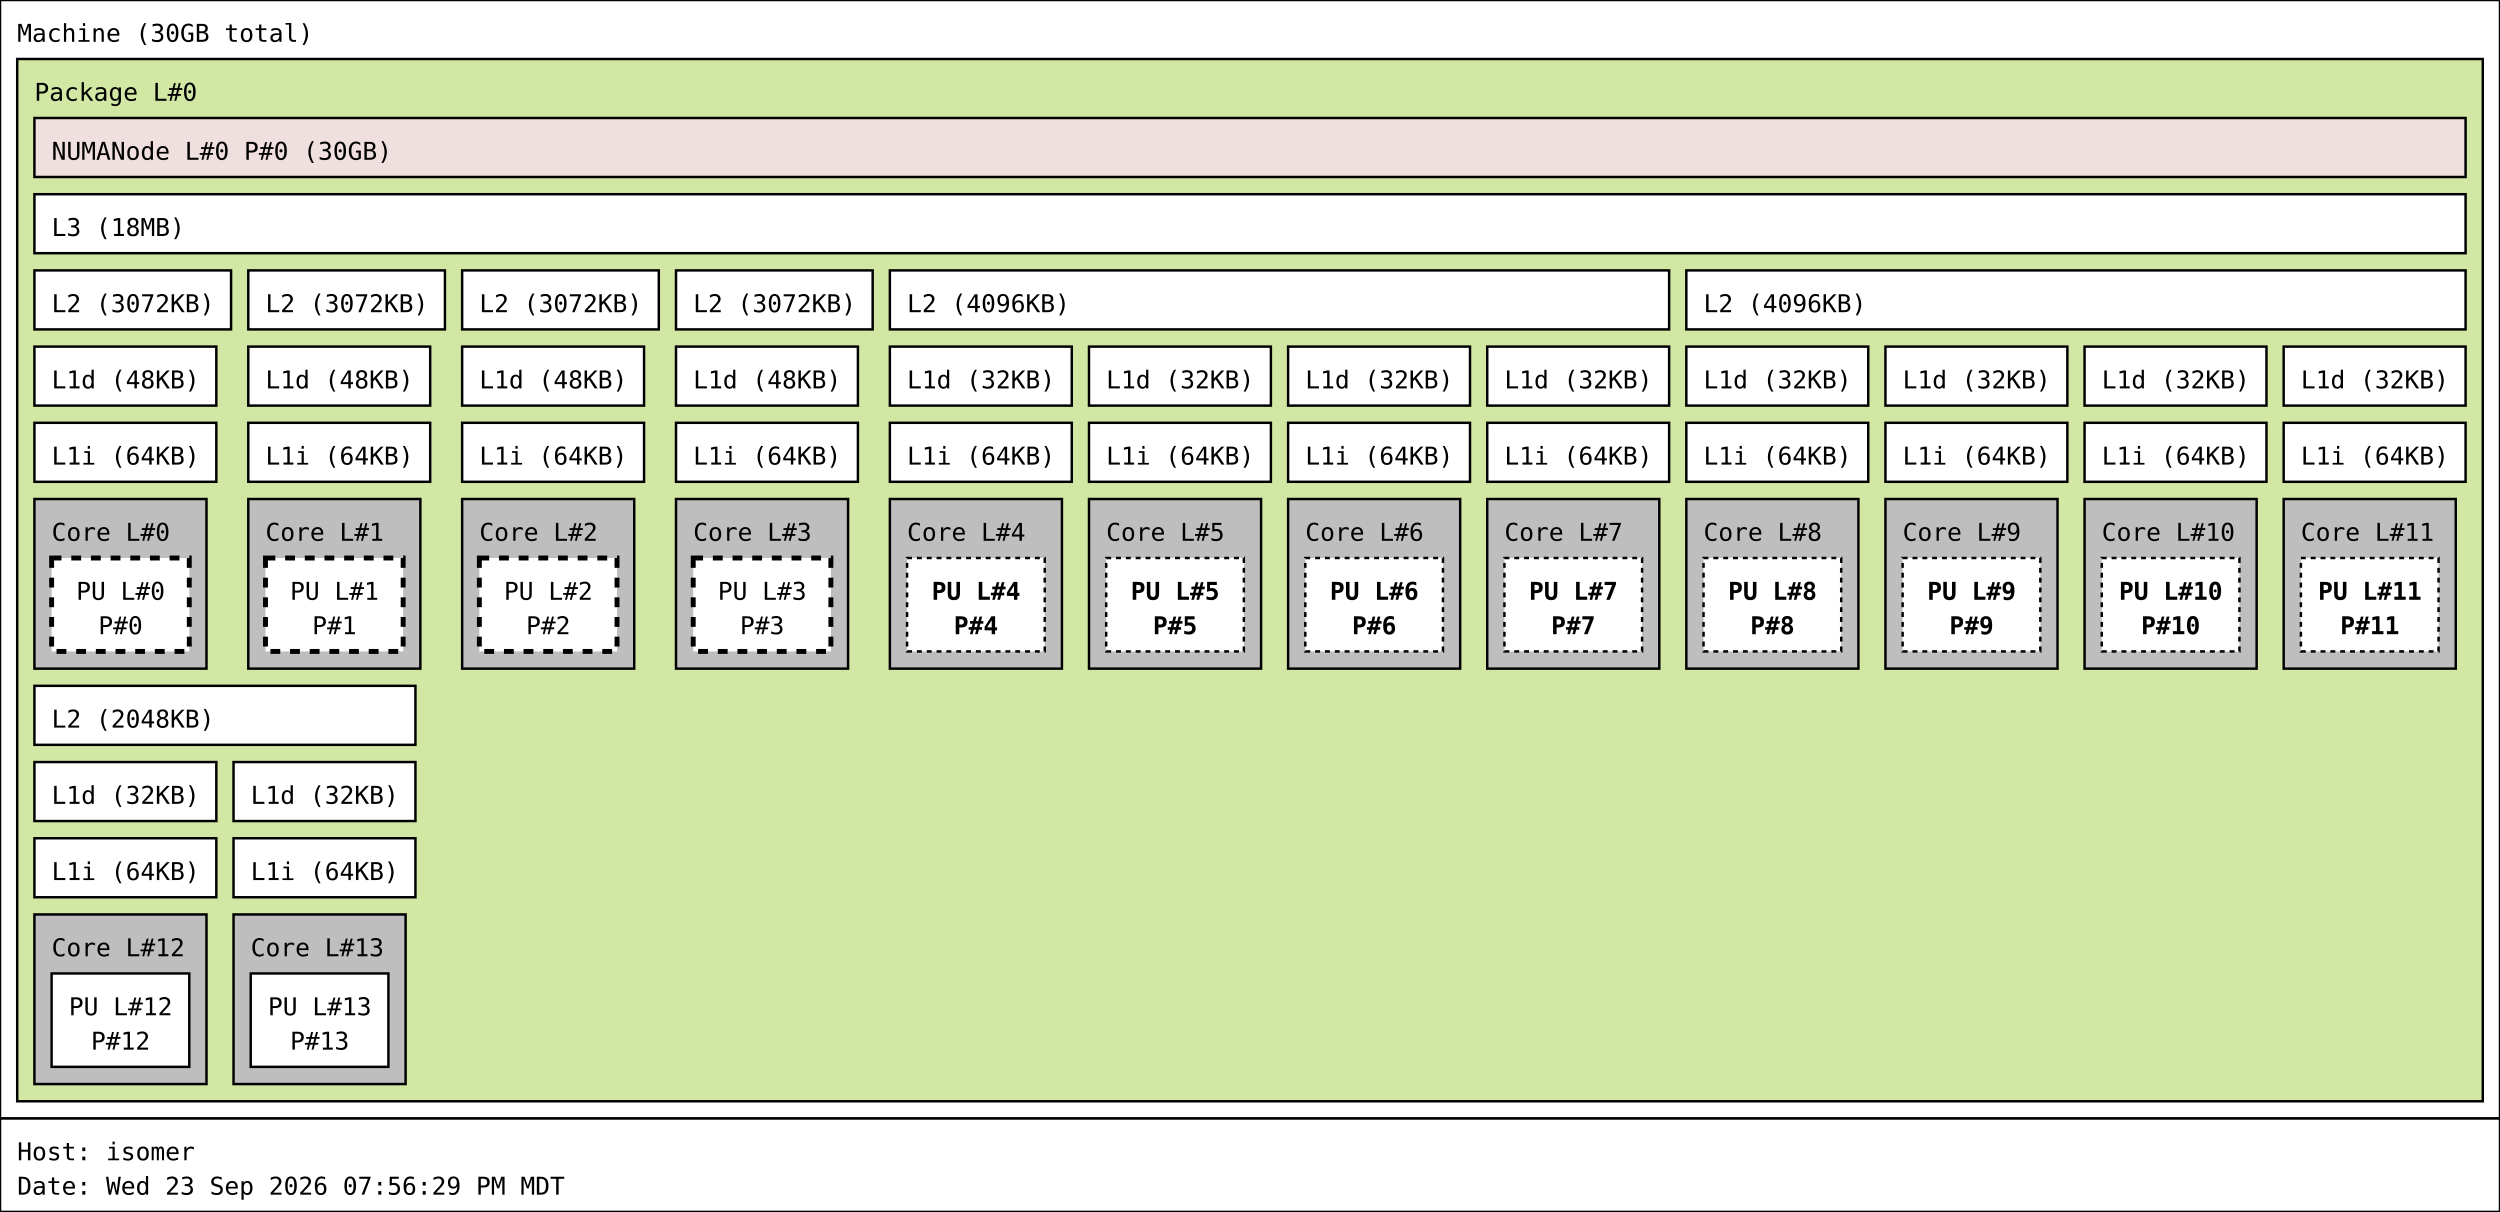
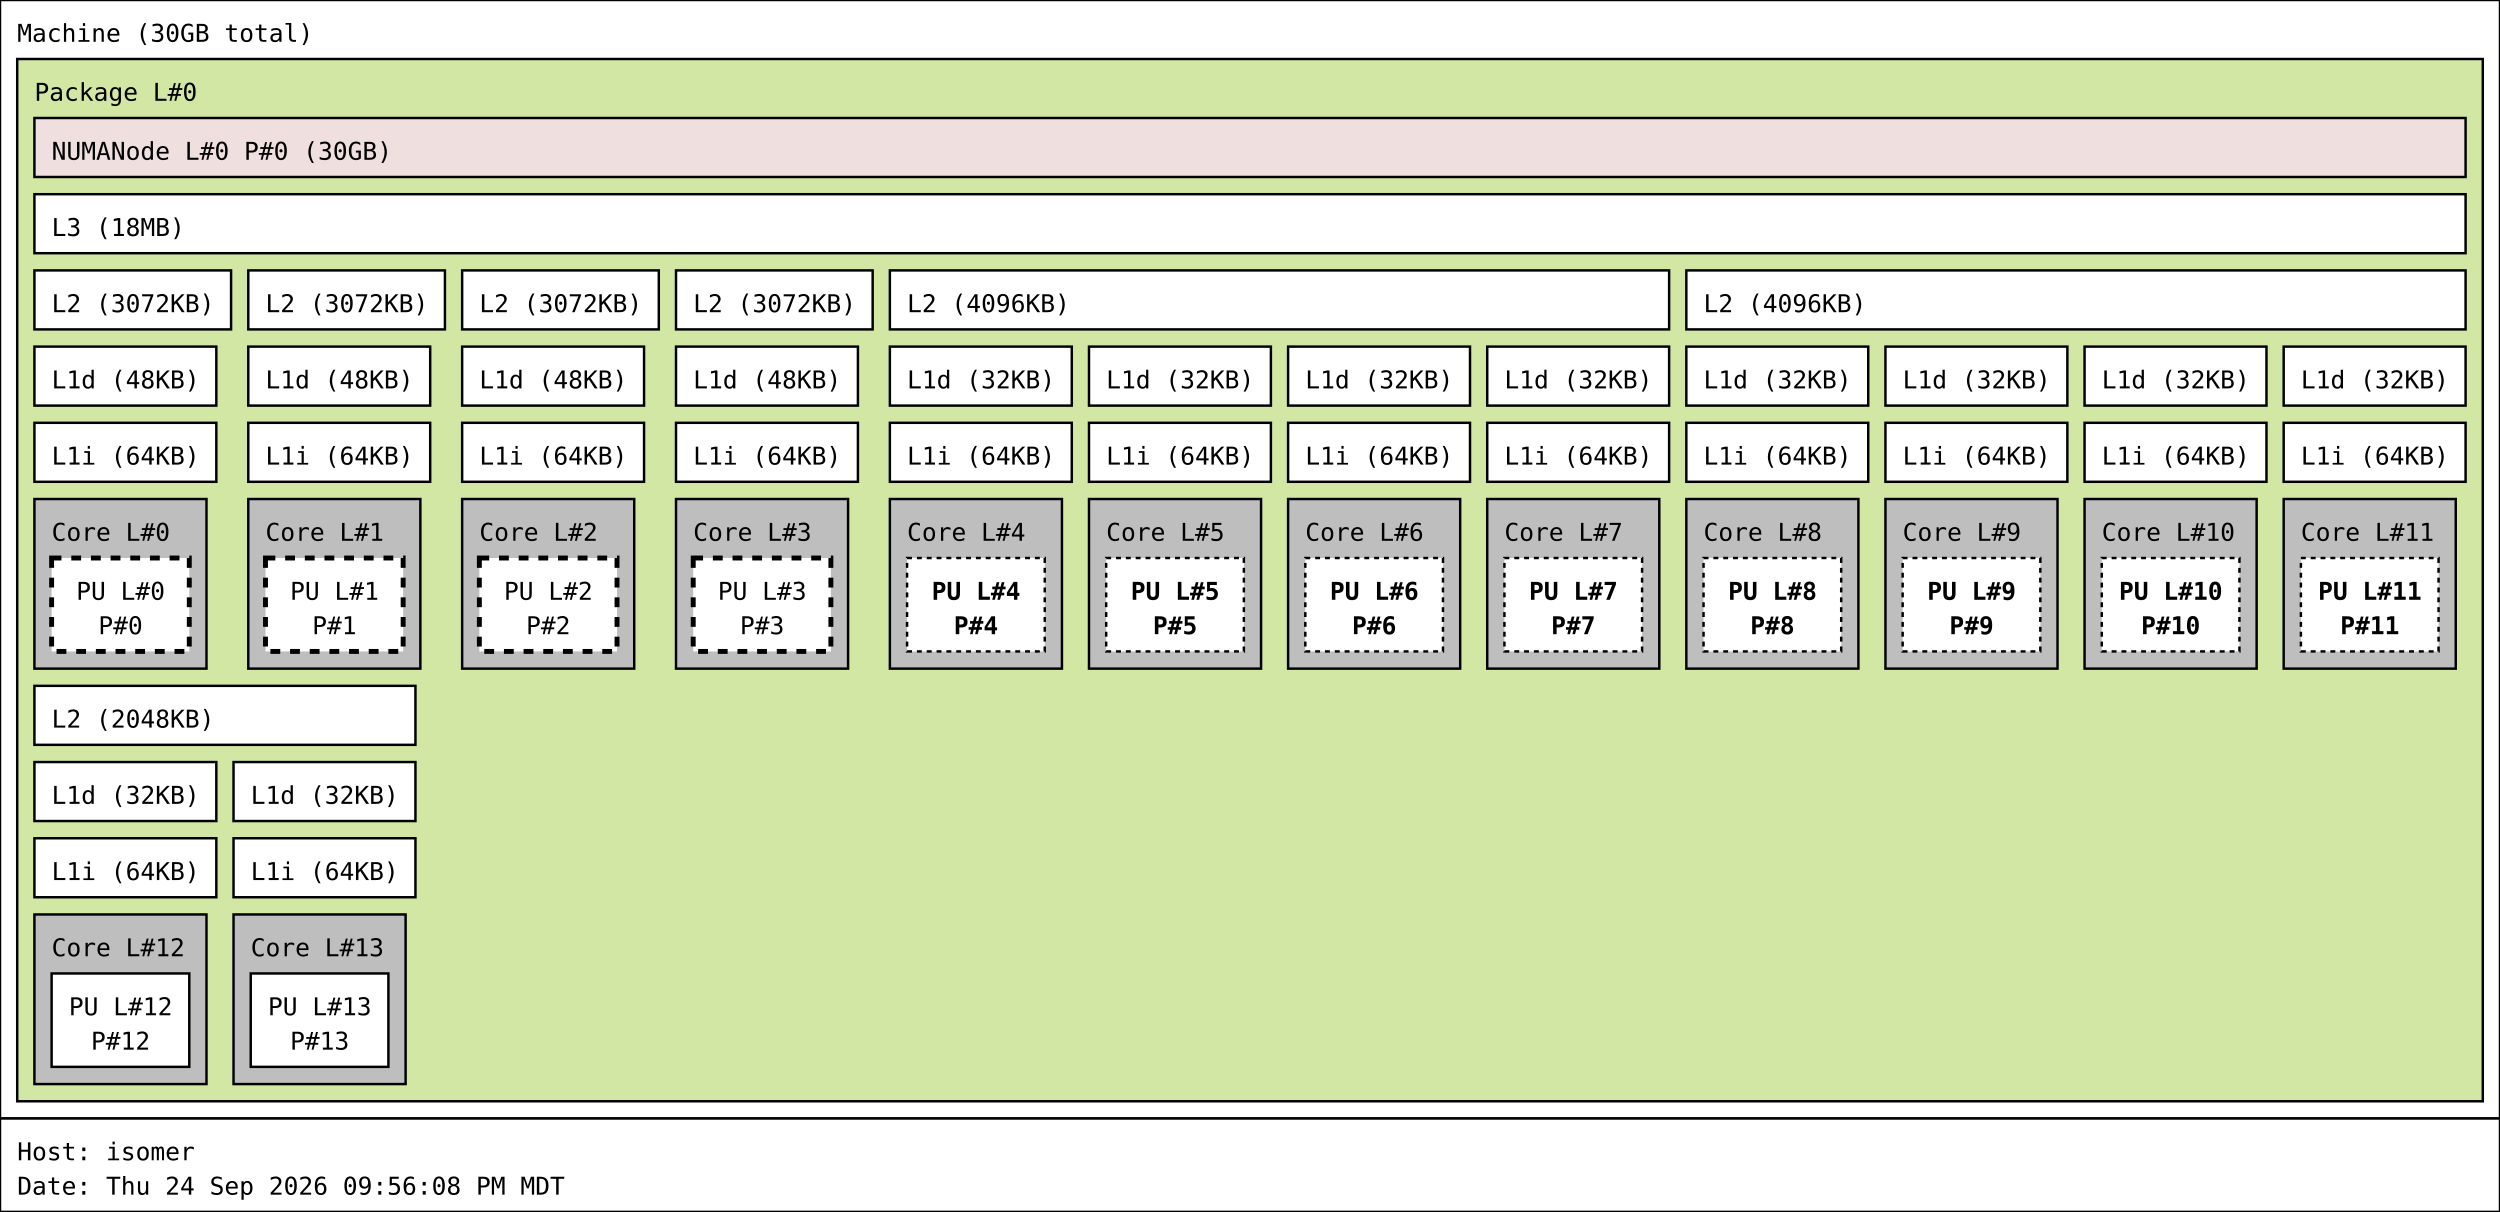
<svg xmlns="http://www.w3.org/2000/svg" width="1017px" height="493px" viewBox="0 0 1017px 493px" version="1.1">
  <rect id="Machine_0_rect" class="Machine" x="0" y="0" width="1017" height="455" fill="rgb(255,255,255)" stroke="rgb(0,0,0)" stroke-width="1" />
  <text id="Machine_0_text" class="Machine" font-family="Monospace" x="7" y="17" fill="rgb(0,0,0)" font-size="10px">Machine (30GB total)</text>
  <rect id="Package_0_rect" class="Package" x="7" y="24" width="1003" height="424" fill="rgb(210,231,164)" stroke="rgb(0,0,0)" stroke-width="1" />
  <text id="Package_0_text" class="Package" font-family="Monospace" x="14" y="41" fill="rgb(0,0,0)" font-size="10px">Package L#0</text>
  <rect id="L3_0_rect" class="L3" x="14" y="79" width="989" height="24" fill="rgb(255,255,255)" stroke="rgb(0,0,0)" stroke-width="1" />
  <text id="L3_0_text" class="L3" font-family="Monospace" x="21" y="96" fill="rgb(0,0,0)" font-size="10px">L3 (18MB)</text>
  <rect id="L2_0_rect" class="L2" x="14" y="110" width="80" height="24" fill="rgb(255,255,255)" stroke="rgb(0,0,0)" stroke-width="1" />
  <text id="L2_0_text" class="L2" font-family="Monospace" x="21" y="127" fill="rgb(0,0,0)" font-size="10px">L2 (3072KB)</text>
  <rect id="L1d_0_rect" class="L1d" x="14" y="141" width="74" height="24" fill="rgb(255,255,255)" stroke="rgb(0,0,0)" stroke-width="1" />
  <text id="L1d_0_text" class="L1d" font-family="Monospace" x="21" y="158" fill="rgb(0,0,0)" font-size="10px">L1d (48KB)</text>
  <rect id="L1i_0_rect" class="L1i" x="14" y="172" width="74" height="24" fill="rgb(255,255,255)" stroke="rgb(0,0,0)" stroke-width="1" />
  <text id="L1i_0_text" class="L1i" font-family="Monospace" x="21" y="189" fill="rgb(0,0,0)" font-size="10px">L1i (64KB)</text>
  <rect id="Core_0_rect" class="Core" x="14" y="203" width="70" height="69" fill="rgb(190,190,190)" stroke="rgb(0,0,0)" stroke-width="1" />
  <text id="Core_0_text" class="Core" font-family="Monospace" x="21" y="220" fill="rgb(0,0,0)" font-size="10px">Core L#0</text>
  <rect id="PU_0_rect" class="PU" x="21" y="227" width="56" height="38" fill="rgb(255,255,255)" stroke="rgb(0,0,0)" stroke-width="2" stroke-dasharray="4" />
  <text id="PU_0_text" class="PU" font-family="Monospace" x="31" y="244" fill="rgb(0,0,0)" font-size="10px">PU L#0</text>
  <text id="PU_0_text_1" class="PU" font-family="Monospace" x="40" y="258" fill="rgb(0,0,0)" font-size="10px">P#0</text>
  <rect id="L2_1_rect" class="L2" x="101" y="110" width="80" height="24" fill="rgb(255,255,255)" stroke="rgb(0,0,0)" stroke-width="1" />
  <text id="L2_1_text" class="L2" font-family="Monospace" x="108" y="127" fill="rgb(0,0,0)" font-size="10px">L2 (3072KB)</text>
  <rect id="L1d_1_rect" class="L1d" x="101" y="141" width="74" height="24" fill="rgb(255,255,255)" stroke="rgb(0,0,0)" stroke-width="1" />
  <text id="L1d_1_text" class="L1d" font-family="Monospace" x="108" y="158" fill="rgb(0,0,0)" font-size="10px">L1d (48KB)</text>
  <rect id="L1i_1_rect" class="L1i" x="101" y="172" width="74" height="24" fill="rgb(255,255,255)" stroke="rgb(0,0,0)" stroke-width="1" />
  <text id="L1i_1_text" class="L1i" font-family="Monospace" x="108" y="189" fill="rgb(0,0,0)" font-size="10px">L1i (64KB)</text>
  <rect id="Core_1_rect" class="Core" x="101" y="203" width="70" height="69" fill="rgb(190,190,190)" stroke="rgb(0,0,0)" stroke-width="1" />
  <text id="Core_1_text" class="Core" font-family="Monospace" x="108" y="220" fill="rgb(0,0,0)" font-size="10px">Core L#1</text>
  <rect id="PU_1_rect" class="PU" x="108" y="227" width="56" height="38" fill="rgb(255,255,255)" stroke="rgb(0,0,0)" stroke-width="2" stroke-dasharray="4" />
  <text id="PU_1_text" class="PU" font-family="Monospace" x="118" y="244" fill="rgb(0,0,0)" font-size="10px">PU L#1</text>
  <text id="PU_1_text_1" class="PU" font-family="Monospace" x="127" y="258" fill="rgb(0,0,0)" font-size="10px">P#1</text>
  <rect id="L2_2_rect" class="L2" x="188" y="110" width="80" height="24" fill="rgb(255,255,255)" stroke="rgb(0,0,0)" stroke-width="1" />
  <text id="L2_2_text" class="L2" font-family="Monospace" x="195" y="127" fill="rgb(0,0,0)" font-size="10px">L2 (3072KB)</text>
  <rect id="L1d_2_rect" class="L1d" x="188" y="141" width="74" height="24" fill="rgb(255,255,255)" stroke="rgb(0,0,0)" stroke-width="1" />
  <text id="L1d_2_text" class="L1d" font-family="Monospace" x="195" y="158" fill="rgb(0,0,0)" font-size="10px">L1d (48KB)</text>
  <rect id="L1i_2_rect" class="L1i" x="188" y="172" width="74" height="24" fill="rgb(255,255,255)" stroke="rgb(0,0,0)" stroke-width="1" />
  <text id="L1i_2_text" class="L1i" font-family="Monospace" x="195" y="189" fill="rgb(0,0,0)" font-size="10px">L1i (64KB)</text>
  <rect id="Core_2_rect" class="Core" x="188" y="203" width="70" height="69" fill="rgb(190,190,190)" stroke="rgb(0,0,0)" stroke-width="1" />
  <text id="Core_2_text" class="Core" font-family="Monospace" x="195" y="220" fill="rgb(0,0,0)" font-size="10px">Core L#2</text>
  <rect id="PU_2_rect" class="PU" x="195" y="227" width="56" height="38" fill="rgb(255,255,255)" stroke="rgb(0,0,0)" stroke-width="2" stroke-dasharray="4" />
  <text id="PU_2_text" class="PU" font-family="Monospace" x="205" y="244" fill="rgb(0,0,0)" font-size="10px">PU L#2</text>
  <text id="PU_2_text_1" class="PU" font-family="Monospace" x="214" y="258" fill="rgb(0,0,0)" font-size="10px">P#2</text>
  <rect id="L2_3_rect" class="L2" x="275" y="110" width="80" height="24" fill="rgb(255,255,255)" stroke="rgb(0,0,0)" stroke-width="1" />
  <text id="L2_3_text" class="L2" font-family="Monospace" x="282" y="127" fill="rgb(0,0,0)" font-size="10px">L2 (3072KB)</text>
  <rect id="L1d_3_rect" class="L1d" x="275" y="141" width="74" height="24" fill="rgb(255,255,255)" stroke="rgb(0,0,0)" stroke-width="1" />
  <text id="L1d_3_text" class="L1d" font-family="Monospace" x="282" y="158" fill="rgb(0,0,0)" font-size="10px">L1d (48KB)</text>
  <rect id="L1i_3_rect" class="L1i" x="275" y="172" width="74" height="24" fill="rgb(255,255,255)" stroke="rgb(0,0,0)" stroke-width="1" />
  <text id="L1i_3_text" class="L1i" font-family="Monospace" x="282" y="189" fill="rgb(0,0,0)" font-size="10px">L1i (64KB)</text>
  <rect id="Core_3_rect" class="Core" x="275" y="203" width="70" height="69" fill="rgb(190,190,190)" stroke="rgb(0,0,0)" stroke-width="1" />
  <text id="Core_3_text" class="Core" font-family="Monospace" x="282" y="220" fill="rgb(0,0,0)" font-size="10px">Core L#3</text>
  <rect id="PU_3_rect" class="PU" x="282" y="227" width="56" height="38" fill="rgb(255,255,255)" stroke="rgb(0,0,0)" stroke-width="2" stroke-dasharray="4" />
  <text id="PU_3_text" class="PU" font-family="Monospace" x="292" y="244" fill="rgb(0,0,0)" font-size="10px">PU L#3</text>
  <text id="PU_3_text_1" class="PU" font-family="Monospace" x="301" y="258" fill="rgb(0,0,0)" font-size="10px">P#3</text>
  <rect id="L2_4_rect" class="L2" x="362" y="110" width="317" height="24" fill="rgb(255,255,255)" stroke="rgb(0,0,0)" stroke-width="1" />
  <text id="L2_4_text" class="L2" font-family="Monospace" x="369" y="127" fill="rgb(0,0,0)" font-size="10px">L2 (4096KB)</text>
  <rect id="L1d_4_rect" class="L1d" x="362" y="141" width="74" height="24" fill="rgb(255,255,255)" stroke="rgb(0,0,0)" stroke-width="1" />
  <text id="L1d_4_text" class="L1d" font-family="Monospace" x="369" y="158" fill="rgb(0,0,0)" font-size="10px">L1d (32KB)</text>
  <rect id="L1i_4_rect" class="L1i" x="362" y="172" width="74" height="24" fill="rgb(255,255,255)" stroke="rgb(0,0,0)" stroke-width="1" />
  <text id="L1i_4_text" class="L1i" font-family="Monospace" x="369" y="189" fill="rgb(0,0,0)" font-size="10px">L1i (64KB)</text>
  <rect id="Core_4_rect" class="Core" x="362" y="203" width="70" height="69" fill="rgb(190,190,190)" stroke="rgb(0,0,0)" stroke-width="1" />
  <text id="Core_4_text" class="Core" font-family="Monospace" x="369" y="220" fill="rgb(0,0,0)" font-size="10px">Core L#4</text>
  <rect id="PU_4_rect" class="PU" x="369" y="227" width="56" height="38" fill="rgb(255,255,255)" stroke="rgb(0,0,0)" stroke-width="1" stroke-dasharray="2" />
  <text id="PU_4_text" class="PU" font-family="Monospace" font-weight="bold" x="379" y="244" fill="rgb(0,0,0)" font-size="10px">PU L#4</text>
  <text id="PU_4_text_1" class="PU" font-family="Monospace" font-weight="bold" x="388" y="258" fill="rgb(0,0,0)" font-size="10px">P#4</text>
  <rect id="L1d_5_rect" class="L1d" x="443" y="141" width="74" height="24" fill="rgb(255,255,255)" stroke="rgb(0,0,0)" stroke-width="1" />
  <text id="L1d_5_text" class="L1d" font-family="Monospace" x="450" y="158" fill="rgb(0,0,0)" font-size="10px">L1d (32KB)</text>
  <rect id="L1i_5_rect" class="L1i" x="443" y="172" width="74" height="24" fill="rgb(255,255,255)" stroke="rgb(0,0,0)" stroke-width="1" />
  <text id="L1i_5_text" class="L1i" font-family="Monospace" x="450" y="189" fill="rgb(0,0,0)" font-size="10px">L1i (64KB)</text>
  <rect id="Core_5_rect" class="Core" x="443" y="203" width="70" height="69" fill="rgb(190,190,190)" stroke="rgb(0,0,0)" stroke-width="1" />
  <text id="Core_5_text" class="Core" font-family="Monospace" x="450" y="220" fill="rgb(0,0,0)" font-size="10px">Core L#5</text>
  <rect id="PU_5_rect" class="PU" x="450" y="227" width="56" height="38" fill="rgb(255,255,255)" stroke="rgb(0,0,0)" stroke-width="1" stroke-dasharray="2" />
  <text id="PU_5_text" class="PU" font-family="Monospace" font-weight="bold" x="460" y="244" fill="rgb(0,0,0)" font-size="10px">PU L#5</text>
  <text id="PU_5_text_1" class="PU" font-family="Monospace" font-weight="bold" x="469" y="258" fill="rgb(0,0,0)" font-size="10px">P#5</text>
  <rect id="L1d_6_rect" class="L1d" x="524" y="141" width="74" height="24" fill="rgb(255,255,255)" stroke="rgb(0,0,0)" stroke-width="1" />
  <text id="L1d_6_text" class="L1d" font-family="Monospace" x="531" y="158" fill="rgb(0,0,0)" font-size="10px">L1d (32KB)</text>
  <rect id="L1i_6_rect" class="L1i" x="524" y="172" width="74" height="24" fill="rgb(255,255,255)" stroke="rgb(0,0,0)" stroke-width="1" />
  <text id="L1i_6_text" class="L1i" font-family="Monospace" x="531" y="189" fill="rgb(0,0,0)" font-size="10px">L1i (64KB)</text>
  <rect id="Core_6_rect" class="Core" x="524" y="203" width="70" height="69" fill="rgb(190,190,190)" stroke="rgb(0,0,0)" stroke-width="1" />
  <text id="Core_6_text" class="Core" font-family="Monospace" x="531" y="220" fill="rgb(0,0,0)" font-size="10px">Core L#6</text>
  <rect id="PU_6_rect" class="PU" x="531" y="227" width="56" height="38" fill="rgb(255,255,255)" stroke="rgb(0,0,0)" stroke-width="1" stroke-dasharray="2" />
  <text id="PU_6_text" class="PU" font-family="Monospace" font-weight="bold" x="541" y="244" fill="rgb(0,0,0)" font-size="10px">PU L#6</text>
  <text id="PU_6_text_1" class="PU" font-family="Monospace" font-weight="bold" x="550" y="258" fill="rgb(0,0,0)" font-size="10px">P#6</text>
  <rect id="L1d_7_rect" class="L1d" x="605" y="141" width="74" height="24" fill="rgb(255,255,255)" stroke="rgb(0,0,0)" stroke-width="1" />
  <text id="L1d_7_text" class="L1d" font-family="Monospace" x="612" y="158" fill="rgb(0,0,0)" font-size="10px">L1d (32KB)</text>
  <rect id="L1i_7_rect" class="L1i" x="605" y="172" width="74" height="24" fill="rgb(255,255,255)" stroke="rgb(0,0,0)" stroke-width="1" />
  <text id="L1i_7_text" class="L1i" font-family="Monospace" x="612" y="189" fill="rgb(0,0,0)" font-size="10px">L1i (64KB)</text>
  <rect id="Core_7_rect" class="Core" x="605" y="203" width="70" height="69" fill="rgb(190,190,190)" stroke="rgb(0,0,0)" stroke-width="1" />
  <text id="Core_7_text" class="Core" font-family="Monospace" x="612" y="220" fill="rgb(0,0,0)" font-size="10px">Core L#7</text>
  <rect id="PU_7_rect" class="PU" x="612" y="227" width="56" height="38" fill="rgb(255,255,255)" stroke="rgb(0,0,0)" stroke-width="1" stroke-dasharray="2" />
  <text id="PU_7_text" class="PU" font-family="Monospace" font-weight="bold" x="622" y="244" fill="rgb(0,0,0)" font-size="10px">PU L#7</text>
  <text id="PU_7_text_1" class="PU" font-family="Monospace" font-weight="bold" x="631" y="258" fill="rgb(0,0,0)" font-size="10px">P#7</text>
  <rect id="L2_5_rect" class="L2" x="686" y="110" width="317" height="24" fill="rgb(255,255,255)" stroke="rgb(0,0,0)" stroke-width="1" />
  <text id="L2_5_text" class="L2" font-family="Monospace" x="693" y="127" fill="rgb(0,0,0)" font-size="10px">L2 (4096KB)</text>
  <rect id="L1d_8_rect" class="L1d" x="686" y="141" width="74" height="24" fill="rgb(255,255,255)" stroke="rgb(0,0,0)" stroke-width="1" />
  <text id="L1d_8_text" class="L1d" font-family="Monospace" x="693" y="158" fill="rgb(0,0,0)" font-size="10px">L1d (32KB)</text>
  <rect id="L1i_8_rect" class="L1i" x="686" y="172" width="74" height="24" fill="rgb(255,255,255)" stroke="rgb(0,0,0)" stroke-width="1" />
  <text id="L1i_8_text" class="L1i" font-family="Monospace" x="693" y="189" fill="rgb(0,0,0)" font-size="10px">L1i (64KB)</text>
  <rect id="Core_8_rect" class="Core" x="686" y="203" width="70" height="69" fill="rgb(190,190,190)" stroke="rgb(0,0,0)" stroke-width="1" />
  <text id="Core_8_text" class="Core" font-family="Monospace" x="693" y="220" fill="rgb(0,0,0)" font-size="10px">Core L#8</text>
  <rect id="PU_8_rect" class="PU" x="693" y="227" width="56" height="38" fill="rgb(255,255,255)" stroke="rgb(0,0,0)" stroke-width="1" stroke-dasharray="2" />
  <text id="PU_8_text" class="PU" font-family="Monospace" font-weight="bold" x="703" y="244" fill="rgb(0,0,0)" font-size="10px">PU L#8</text>
  <text id="PU_8_text_1" class="PU" font-family="Monospace" font-weight="bold" x="712" y="258" fill="rgb(0,0,0)" font-size="10px">P#8</text>
  <rect id="L1d_9_rect" class="L1d" x="767" y="141" width="74" height="24" fill="rgb(255,255,255)" stroke="rgb(0,0,0)" stroke-width="1" />
  <text id="L1d_9_text" class="L1d" font-family="Monospace" x="774" y="158" fill="rgb(0,0,0)" font-size="10px">L1d (32KB)</text>
  <rect id="L1i_9_rect" class="L1i" x="767" y="172" width="74" height="24" fill="rgb(255,255,255)" stroke="rgb(0,0,0)" stroke-width="1" />
  <text id="L1i_9_text" class="L1i" font-family="Monospace" x="774" y="189" fill="rgb(0,0,0)" font-size="10px">L1i (64KB)</text>
  <rect id="Core_9_rect" class="Core" x="767" y="203" width="70" height="69" fill="rgb(190,190,190)" stroke="rgb(0,0,0)" stroke-width="1" />
  <text id="Core_9_text" class="Core" font-family="Monospace" x="774" y="220" fill="rgb(0,0,0)" font-size="10px">Core L#9</text>
  <rect id="PU_9_rect" class="PU" x="774" y="227" width="56" height="38" fill="rgb(255,255,255)" stroke="rgb(0,0,0)" stroke-width="1" stroke-dasharray="2" />
  <text id="PU_9_text" class="PU" font-family="Monospace" font-weight="bold" x="784" y="244" fill="rgb(0,0,0)" font-size="10px">PU L#9</text>
  <text id="PU_9_text_1" class="PU" font-family="Monospace" font-weight="bold" x="793" y="258" fill="rgb(0,0,0)" font-size="10px">P#9</text>
  <rect id="L1d_10_rect" class="L1d" x="848" y="141" width="74" height="24" fill="rgb(255,255,255)" stroke="rgb(0,0,0)" stroke-width="1" />
  <text id="L1d_10_text" class="L1d" font-family="Monospace" x="855" y="158" fill="rgb(0,0,0)" font-size="10px">L1d (32KB)</text>
  <rect id="L1i_10_rect" class="L1i" x="848" y="172" width="74" height="24" fill="rgb(255,255,255)" stroke="rgb(0,0,0)" stroke-width="1" />
  <text id="L1i_10_text" class="L1i" font-family="Monospace" x="855" y="189" fill="rgb(0,0,0)" font-size="10px">L1i (64KB)</text>
  <rect id="Core_10_rect" class="Core" x="848" y="203" width="70" height="69" fill="rgb(190,190,190)" stroke="rgb(0,0,0)" stroke-width="1" />
  <text id="Core_10_text" class="Core" font-family="Monospace" x="855" y="220" fill="rgb(0,0,0)" font-size="10px">Core L#10</text>
  <rect id="PU_10_rect" class="PU" x="855" y="227" width="56" height="38" fill="rgb(255,255,255)" stroke="rgb(0,0,0)" stroke-width="1" stroke-dasharray="2" />
  <text id="PU_10_text" class="PU" font-family="Monospace" font-weight="bold" x="862" y="244" fill="rgb(0,0,0)" font-size="10px">PU L#10</text>
  <text id="PU_10_text_1" class="PU" font-family="Monospace" font-weight="bold" x="871" y="258" fill="rgb(0,0,0)" font-size="10px">P#10</text>
  <rect id="L1d_11_rect" class="L1d" x="929" y="141" width="74" height="24" fill="rgb(255,255,255)" stroke="rgb(0,0,0)" stroke-width="1" />
  <text id="L1d_11_text" class="L1d" font-family="Monospace" x="936" y="158" fill="rgb(0,0,0)" font-size="10px">L1d (32KB)</text>
  <rect id="L1i_11_rect" class="L1i" x="929" y="172" width="74" height="24" fill="rgb(255,255,255)" stroke="rgb(0,0,0)" stroke-width="1" />
  <text id="L1i_11_text" class="L1i" font-family="Monospace" x="936" y="189" fill="rgb(0,0,0)" font-size="10px">L1i (64KB)</text>
  <rect id="Core_11_rect" class="Core" x="929" y="203" width="70" height="69" fill="rgb(190,190,190)" stroke="rgb(0,0,0)" stroke-width="1" />
  <text id="Core_11_text" class="Core" font-family="Monospace" x="936" y="220" fill="rgb(0,0,0)" font-size="10px">Core L#11</text>
  <rect id="PU_11_rect" class="PU" x="936" y="227" width="56" height="38" fill="rgb(255,255,255)" stroke="rgb(0,0,0)" stroke-width="1" stroke-dasharray="2" />
  <text id="PU_11_text" class="PU" font-family="Monospace" font-weight="bold" x="943" y="244" fill="rgb(0,0,0)" font-size="10px">PU L#11</text>
  <text id="PU_11_text_1" class="PU" font-family="Monospace" font-weight="bold" x="952" y="258" fill="rgb(0,0,0)" font-size="10px">P#11</text>
  <rect id="L2_6_rect" class="L2" x="14" y="279" width="155" height="24" fill="rgb(255,255,255)" stroke="rgb(0,0,0)" stroke-width="1" />
  <text id="L2_6_text" class="L2" font-family="Monospace" x="21" y="296" fill="rgb(0,0,0)" font-size="10px">L2 (2048KB)</text>
  <rect id="L1d_12_rect" class="L1d" x="14" y="310" width="74" height="24" fill="rgb(255,255,255)" stroke="rgb(0,0,0)" stroke-width="1" />
  <text id="L1d_12_text" class="L1d" font-family="Monospace" x="21" y="327" fill="rgb(0,0,0)" font-size="10px">L1d (32KB)</text>
  <rect id="L1i_12_rect" class="L1i" x="14" y="341" width="74" height="24" fill="rgb(255,255,255)" stroke="rgb(0,0,0)" stroke-width="1" />
  <text id="L1i_12_text" class="L1i" font-family="Monospace" x="21" y="358" fill="rgb(0,0,0)" font-size="10px">L1i (64KB)</text>
  <rect id="Core_12_rect" class="Core" x="14" y="372" width="70" height="69" fill="rgb(190,190,190)" stroke="rgb(0,0,0)" stroke-width="1" />
  <text id="Core_12_text" class="Core" font-family="Monospace" x="21" y="389" fill="rgb(0,0,0)" font-size="10px">Core L#12</text>
  <rect id="PU_12_rect" class="PU" x="21" y="396" width="56" height="38" fill="rgb(255,255,255)" stroke="rgb(0,0,0)" stroke-width="1" />
  <text id="PU_12_text" class="PU" font-family="Monospace" x="28" y="413" fill="rgb(0,0,0)" font-size="10px">PU L#12</text>
  <text id="PU_12_text_1" class="PU" font-family="Monospace" x="37" y="427" fill="rgb(0,0,0)" font-size="10px">P#12</text>
  <rect id="L1d_13_rect" class="L1d" x="95" y="310" width="74" height="24" fill="rgb(255,255,255)" stroke="rgb(0,0,0)" stroke-width="1" />
  <text id="L1d_13_text" class="L1d" font-family="Monospace" x="102" y="327" fill="rgb(0,0,0)" font-size="10px">L1d (32KB)</text>
  <rect id="L1i_13_rect" class="L1i" x="95" y="341" width="74" height="24" fill="rgb(255,255,255)" stroke="rgb(0,0,0)" stroke-width="1" />
  <text id="L1i_13_text" class="L1i" font-family="Monospace" x="102" y="358" fill="rgb(0,0,0)" font-size="10px">L1i (64KB)</text>
  <rect id="Core_13_rect" class="Core" x="95" y="372" width="70" height="69" fill="rgb(190,190,190)" stroke="rgb(0,0,0)" stroke-width="1" />
  <text id="Core_13_text" class="Core" font-family="Monospace" x="102" y="389" fill="rgb(0,0,0)" font-size="10px">Core L#13</text>
  <rect id="PU_13_rect" class="PU" x="102" y="396" width="56" height="38" fill="rgb(255,255,255)" stroke="rgb(0,0,0)" stroke-width="1" />
  <text id="PU_13_text" class="PU" font-family="Monospace" x="109" y="413" fill="rgb(0,0,0)" font-size="10px">PU L#13</text>
  <text id="PU_13_text_1" class="PU" font-family="Monospace" x="118" y="427" fill="rgb(0,0,0)" font-size="10px">P#13</text>
  <rect id="NUMANode_0_rect" class="NUMANode" x="14" y="48" width="989" height="24" fill="rgb(239,223,222)" stroke="rgb(0,0,0)" stroke-width="1" />
  <text id="NUMANode_0_text" class="NUMANode" font-family="Monospace" x="21" y="65" fill="rgb(0,0,0)" font-size="10px">NUMANode L#0 P#0 (30GB)</text>
  <rect id="anon_rect" x="0" y="455" width="1017" height="38" fill="rgb(255,255,255)" stroke="rgb(0,0,0)" stroke-width="1" />
  <text id="anon_text" font-family="Monospace" x="7" y="472" fill="rgb(0,0,0)" font-size="10px">Host: isomer</text>
-   <text id="anon_text_1" font-family="Monospace" x="7" y="486" fill="rgb(0,0,0)" font-size="10px">Date: Wed 23 Sep 2026 07:56:29 PM MDT</text>
+   <text id="anon_text_1" font-family="Monospace" x="7" y="486" fill="rgb(0,0,0)" font-size="10px">Date: Thu 24 Sep 2026 09:56:08 PM MDT</text>
</svg>
